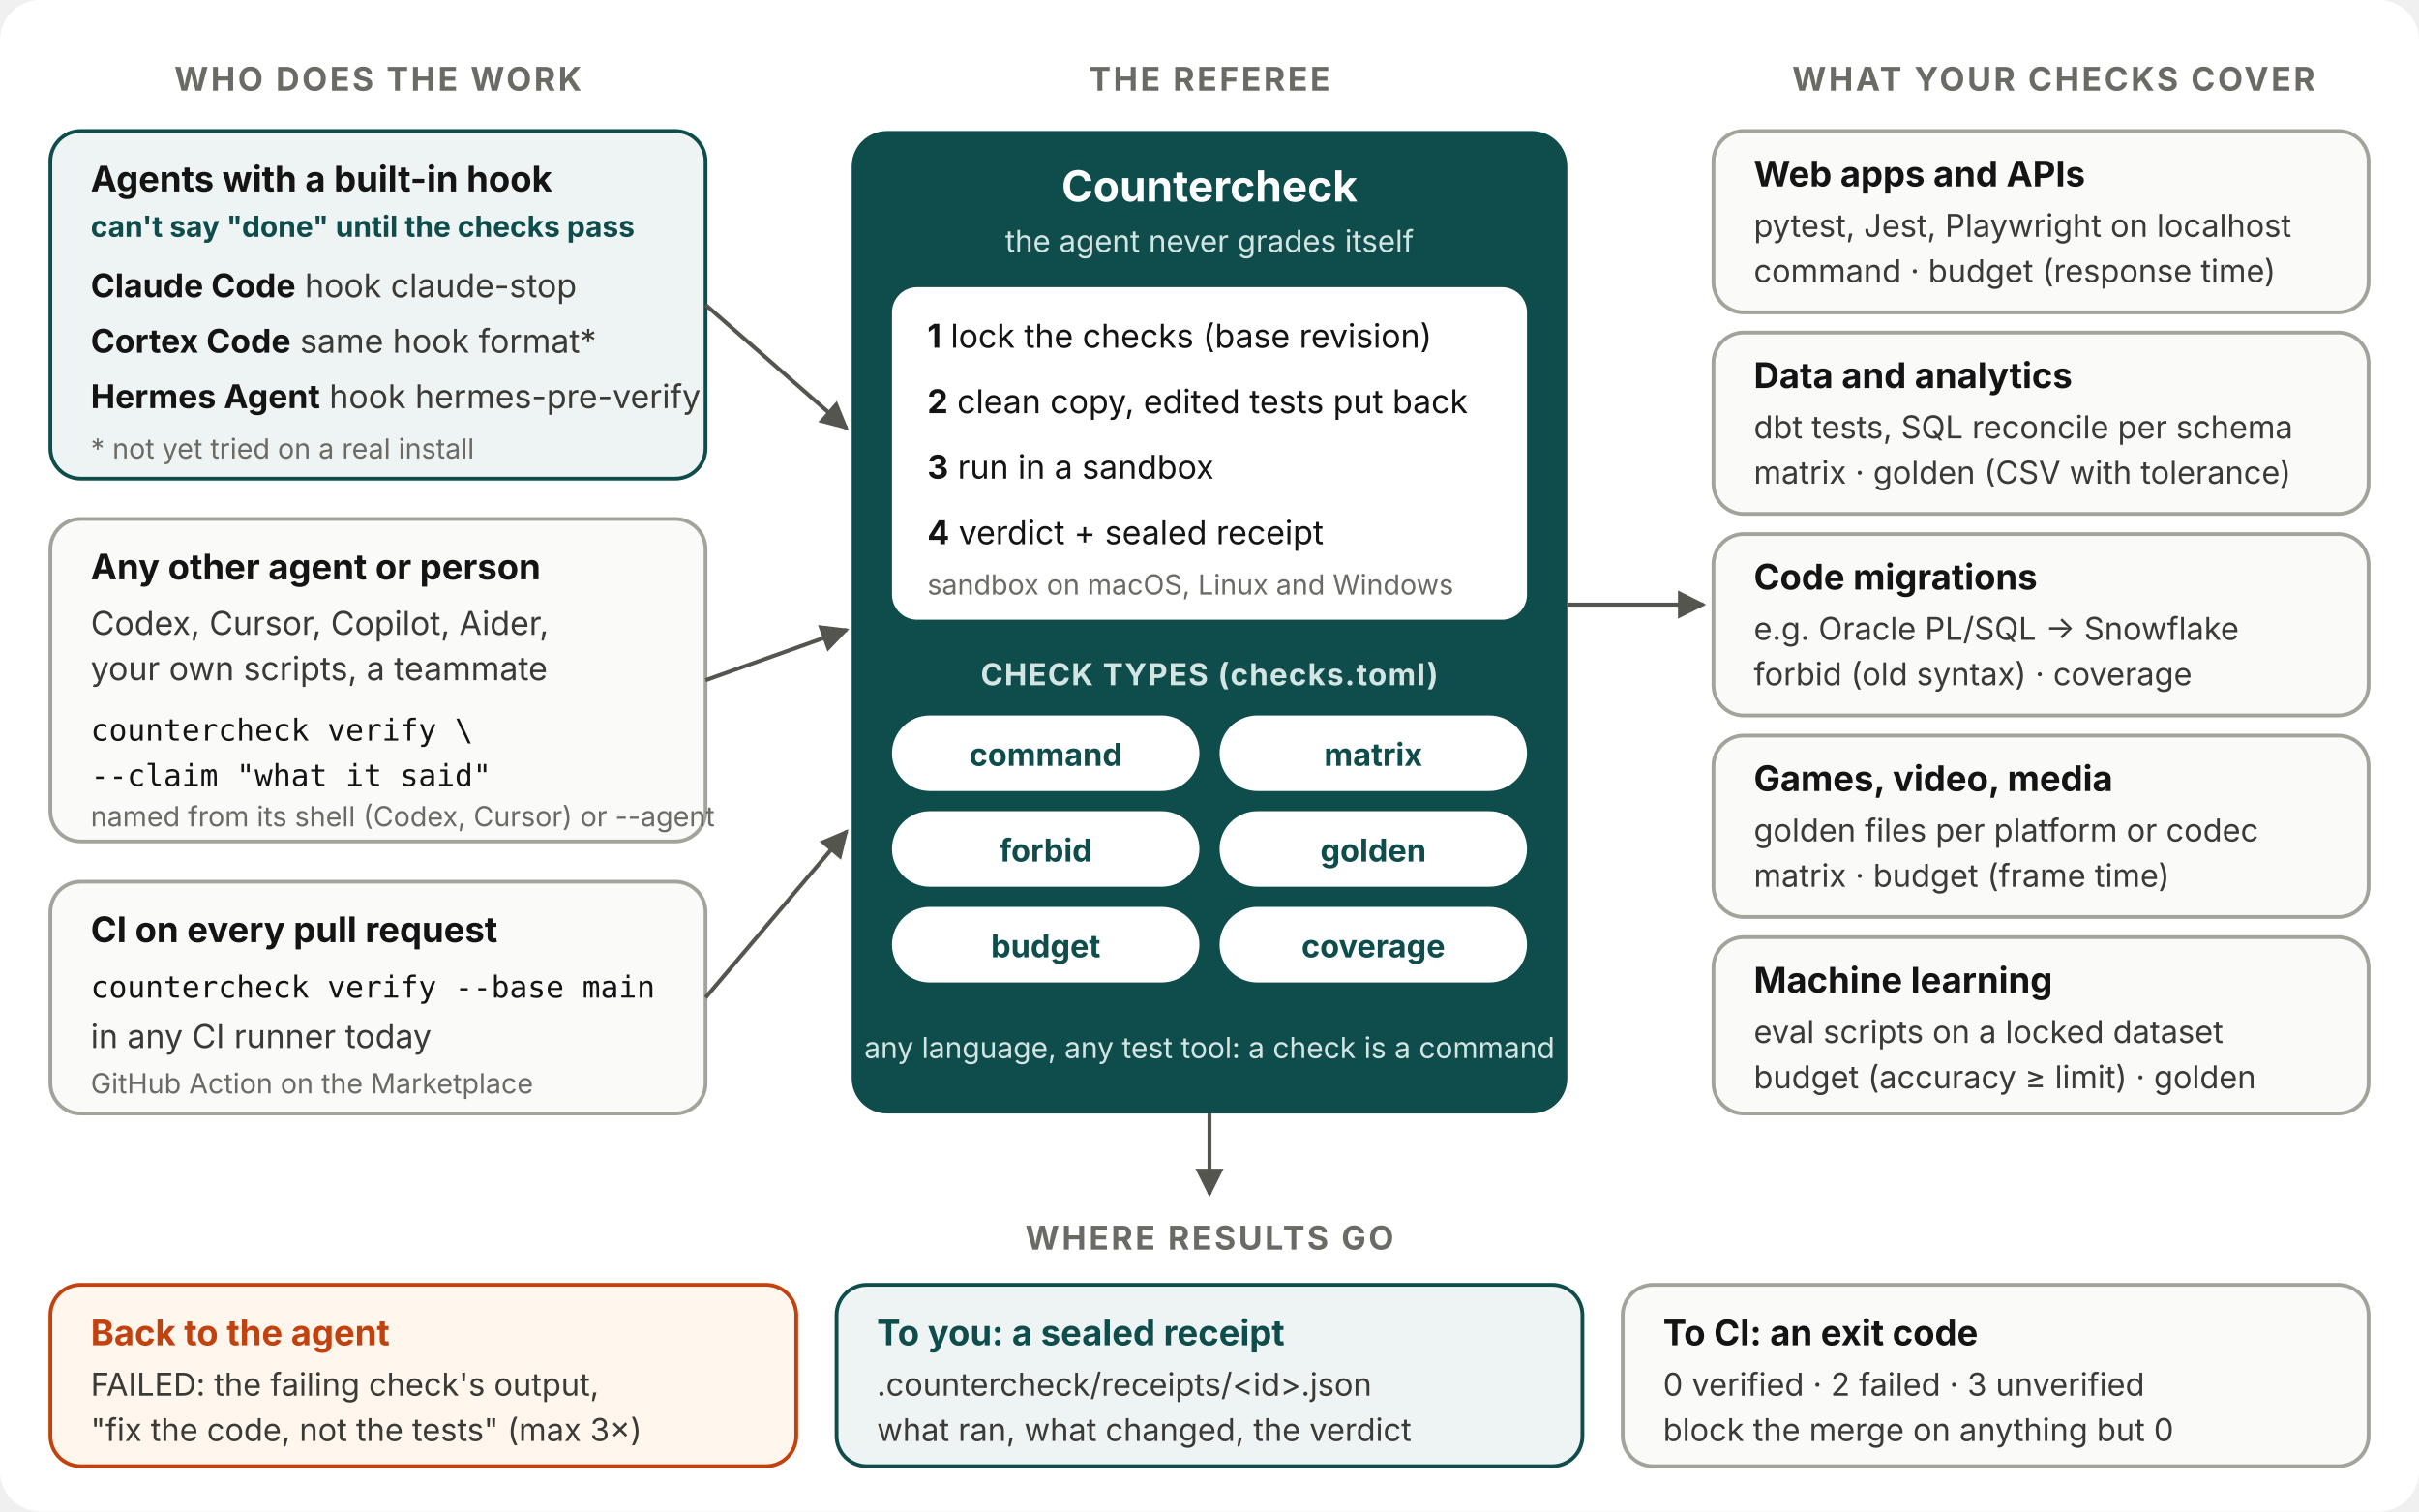
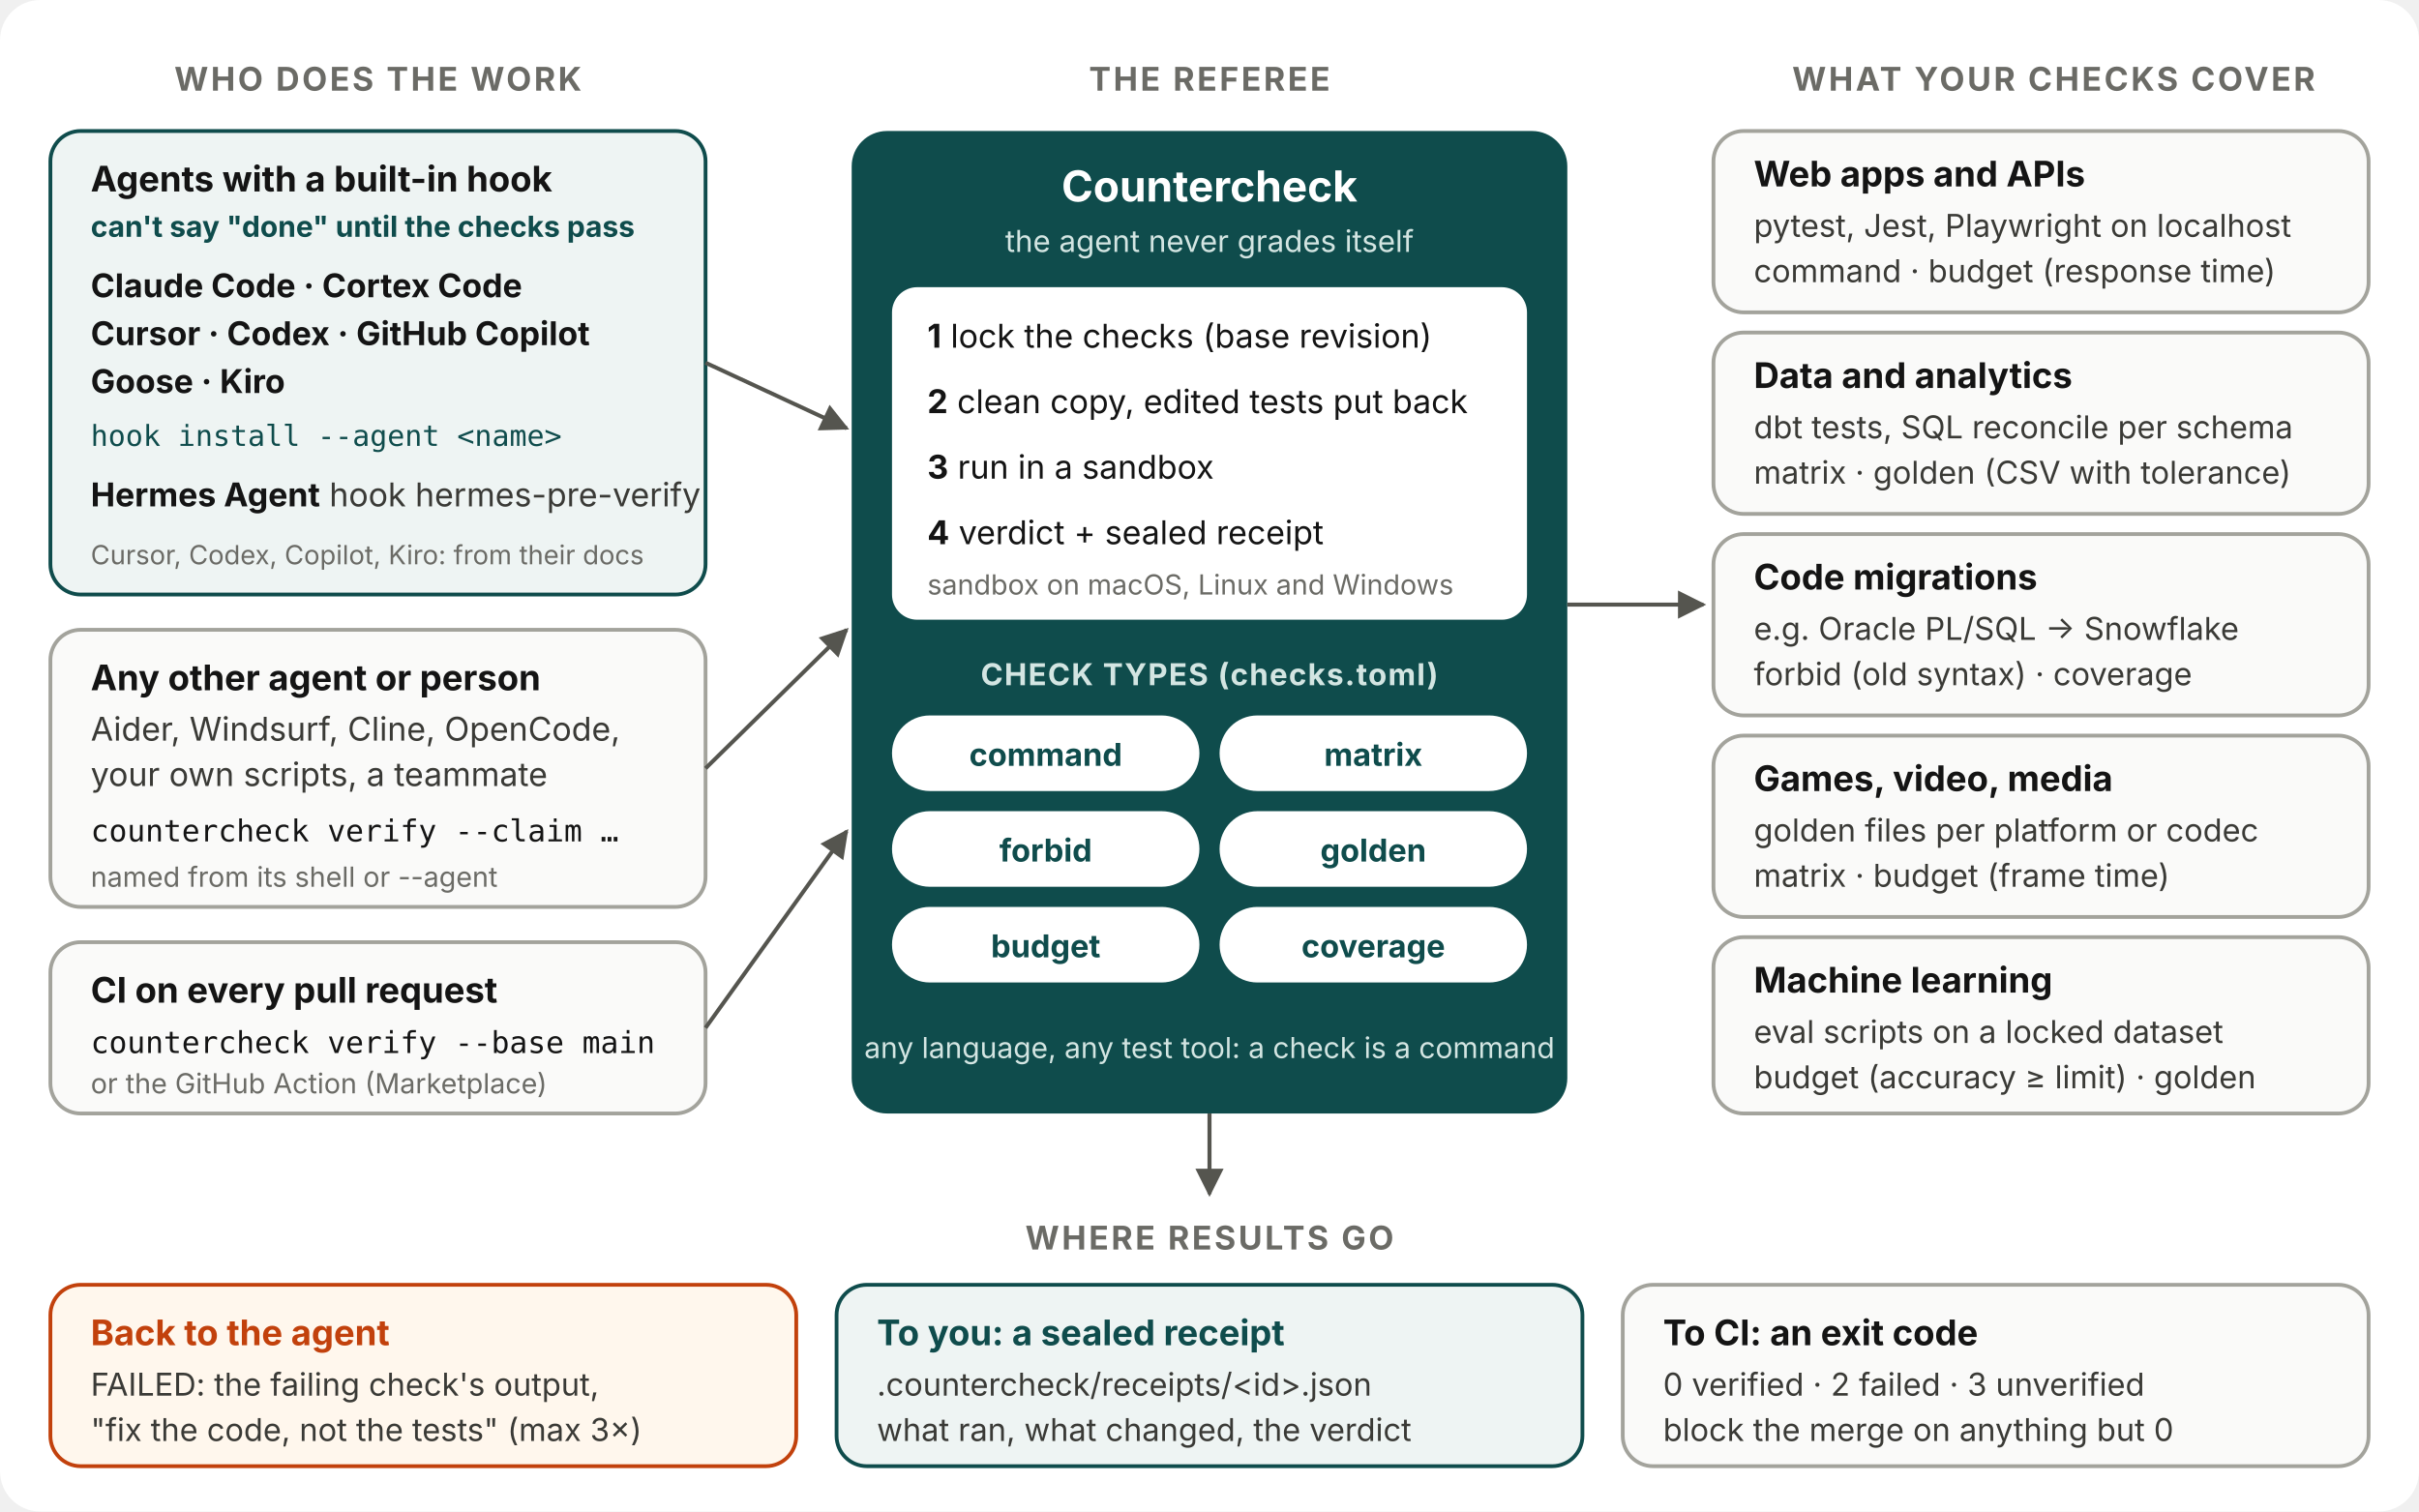
<svg xmlns="http://www.w3.org/2000/svg" width="960" height="600" viewBox="0 0 960 600" font-family="Inter, -apple-system, BlinkMacSystemFont, 'Segoe UI', Helvetica, Arial, sans-serif">
  <defs>
    <marker id="a" viewBox="0 0 10 10" refX="9" refY="5" markerWidth="7" markerHeight="7" orient="auto-start-reverse">
      <path d="M0,0 L10,5 L0,10 z" fill="#55554F" />
    </marker>
  </defs>
  <rect width="960" height="600" rx="16" fill="#FFFFFF" />
  <text x="150" y="36" text-anchor="middle" font-size="13" font-weight="700" fill="#6B6B66" letter-spacing="1">WHO DOES THE WORK</text>
  <text x="480" y="36" text-anchor="middle" font-size="13" font-weight="700" fill="#6B6B66" letter-spacing="1">THE REFEREE</text>
  <text x="815" y="36" text-anchor="middle" font-size="13" font-weight="700" fill="#6B6B66" letter-spacing="1">WHAT YOUR CHECKS COVER</text>
-   <rect x="20" y="52" width="260" height="138" rx="12" fill="#EEF4F3" stroke="#0F4C4C" stroke-width="1.5" />
+   <rect x="20" y="52" width="260" height="184" rx="12" fill="#EEF4F3" stroke="#0F4C4C" stroke-width="1.5" />
  <text x="36" y="76" font-size="14" font-weight="700" fill="#141414">Agents with a built-in hook</text>
  <text x="36" y="94" font-size="11.5" fill="#0F4C4C" font-weight="700">can't say "done" until the checks pass</text>
  <g font-size="13" fill="#3A3A36">
    <text x="36" y="118">
-       <tspan font-weight="700" fill="#141414">Claude Code</tspan>  hook claude-stop</text>
-     <text x="36" y="140">
-       <tspan font-weight="700" fill="#141414">Cortex Code</tspan>  same hook format*</text>
-     <text x="36" y="162">
-       <tspan font-weight="700" fill="#141414">Hermes Agent</tspan>  hook hermes-pre-verify</text>
+       <tspan font-weight="700" fill="#141414">Claude Code · Cortex Code</tspan>
+     </text>
+     <text x="36" y="137">
+       <tspan font-weight="700" fill="#141414">Cursor · Codex · GitHub Copilot</tspan>
+     </text>
+     <text x="36" y="156">
+       <tspan font-weight="700" fill="#141414">Goose · Kiro</tspan>
+     </text>
  </g>
-   <text x="36" y="182" font-size="11" fill="#6B6B66">* not yet tried on a real install</text>
-   <rect x="20" y="206" width="260" height="128" rx="12" fill="#FAFAF9" stroke="#A3A39C" stroke-width="1.5" />
-   <text x="36" y="230" font-size="14" font-weight="700" fill="#141414">Any other agent or person</text>
-   <text x="36" y="252" font-size="13" fill="#3A3A36">Codex, Cursor, Copilot, Aider,</text>
-   <text x="36" y="270" font-size="13" fill="#3A3A36">your own scripts, a teammate</text>
-   <text x="36" y="294" font-size="12" font-family="'JetBrains Mono', ui-monospace, SFMono-Regular, Menlo, monospace" fill="#141414">countercheck verify \</text>
-   <text x="36" y="312" font-size="12" font-family="'JetBrains Mono', ui-monospace, SFMono-Regular, Menlo, monospace" fill="#141414">  --claim "what it said"</text>
-   <text x="36" y="328" font-size="11" fill="#6B6B66">named from its shell (Codex, Cursor) or --agent</text>
-   <rect x="20" y="350" width="260" height="92" rx="12" fill="#FAFAF9" stroke="#A3A39C" stroke-width="1.5" />
-   <text x="36" y="374" font-size="14" font-weight="700" fill="#141414">CI on every pull request</text>
-   <text x="36" y="396" font-size="12" font-family="'JetBrains Mono', ui-monospace, SFMono-Regular, Menlo, monospace" fill="#141414">countercheck verify --base main</text>
-   <text x="36" y="416" font-size="13" fill="#3A3A36">in any CI runner today</text>
-   <text x="36" y="434" font-size="11" fill="#6B6B66">GitHub Action on the Marketplace</text>
-   <line x1="280" y1="121" x2="336" y2="170" stroke="#55554F" stroke-width="1.6" marker-end="url(#a)" />
-   <line x1="280" y1="270" x2="336" y2="250" stroke="#55554F" stroke-width="1.6" marker-end="url(#a)" />
-   <line x1="280" y1="396" x2="336" y2="330" stroke="#55554F" stroke-width="1.6" marker-end="url(#a)" />
+   <text x="36" y="177" font-size="11.5" font-family="'JetBrains Mono', ui-monospace, SFMono-Regular, Menlo, monospace" fill="#0F4C4C">hook install --agent &lt;name&gt;</text>
+   <text x="36" y="201" font-size="13" fill="#3A3A36">
+     <tspan font-weight="700" fill="#141414">Hermes Agent</tspan>  hook hermes-pre-verify</text>
+   <text x="36" y="224" font-size="10.5" fill="#6B6B66">Cursor, Codex, Copilot, Kiro: from their docs</text>
+   <rect x="20" y="250" width="260" height="110" rx="12" fill="#FAFAF9" stroke="#A3A39C" stroke-width="1.5" />
+   <text x="36" y="274" font-size="14" font-weight="700" fill="#141414">Any other agent or person</text>
+   <text x="36" y="294" font-size="13" fill="#3A3A36">Aider, Windsurf, Cline, OpenCode,</text>
+   <text x="36" y="312" font-size="13" fill="#3A3A36">your own scripts, a teammate</text>
+   <text x="36" y="334" font-size="12" font-family="'JetBrains Mono', ui-monospace, SFMono-Regular, Menlo, monospace" fill="#141414">countercheck verify --claim …</text>
+   <text x="36" y="352" font-size="11" fill="#6B6B66">named from its shell or --agent</text>
+   <rect x="20" y="374" width="260" height="68" rx="12" fill="#FAFAF9" stroke="#A3A39C" stroke-width="1.5" />
+   <text x="36" y="398" font-size="14" font-weight="700" fill="#141414">CI on every pull request</text>
+   <text x="36" y="418" font-size="12" font-family="'JetBrains Mono', ui-monospace, SFMono-Regular, Menlo, monospace" fill="#141414">countercheck verify --base main</text>
+   <text x="36" y="434" font-size="11" fill="#6B6B66">or the GitHub Action (Marketplace)</text>
+   <line x1="280" y1="144" x2="336" y2="170" stroke="#55554F" stroke-width="1.6" marker-end="url(#a)" />
+   <line x1="280" y1="305" x2="336" y2="250" stroke="#55554F" stroke-width="1.6" marker-end="url(#a)" />
+   <line x1="280" y1="408" x2="336" y2="330" stroke="#55554F" stroke-width="1.6" marker-end="url(#a)" />
  <rect x="338" y="52" width="284" height="390" rx="14" fill="#0F4C4C" />
  <text x="480" y="80" text-anchor="middle" font-size="17" font-weight="700" fill="#FFFFFF">Countercheck</text>
  <text x="480" y="100" text-anchor="middle" font-size="12" fill="#D3E5E2">the agent never grades itself</text>
  <g font-size="13" fill="#141414">
    <rect x="354" y="114" width="252" height="132" rx="10" fill="#FFFFFF" />
    <text x="368" y="138">
      <tspan font-weight="700">1</tspan>  lock the checks (base revision)</text>
    <text x="368" y="164">
      <tspan font-weight="700">2</tspan>  clean copy, edited tests put back</text>
    <text x="368" y="190">
      <tspan font-weight="700">3</tspan>  run in a sandbox</text>
    <text x="368" y="216">
      <tspan font-weight="700">4</tspan>  verdict + sealed receipt</text>
    <text x="368" y="236" font-size="11" fill="#6B6B66">sandbox on macOS, Linux and Windows</text>
  </g>
  <text x="480" y="272" text-anchor="middle" font-size="12" font-weight="700" fill="#D3E5E2" letter-spacing="0.5">CHECK TYPES (checks.toml)</text>
  <g font-size="12.5" font-weight="700" text-anchor="middle">
    <rect x="354" y="284" width="122" height="30" rx="15" fill="#FFFFFF" />
    <text x="415" y="304" fill="#0F4C4C">command</text>
    <rect x="484" y="284" width="122" height="30" rx="15" fill="#FFFFFF" />
    <text x="545" y="304" fill="#0F4C4C">matrix</text>
    <rect x="354" y="322" width="122" height="30" rx="15" fill="#FFFFFF" />
    <text x="415" y="342" fill="#0F4C4C">forbid</text>
    <rect x="484" y="322" width="122" height="30" rx="15" fill="#FFFFFF" />
    <text x="545" y="342" fill="#0F4C4C">golden</text>
    <rect x="354" y="360" width="122" height="30" rx="15" fill="#FFFFFF" />
    <text x="415" y="380" fill="#0F4C4C">budget</text>
    <rect x="484" y="360" width="122" height="30" rx="15" fill="#FFFFFF" />
    <text x="545" y="380" fill="#0F4C4C">coverage</text>
  </g>
  <text x="480" y="420" text-anchor="middle" font-size="11.5" fill="#D3E5E2">any language, any test tool: a check is a command</text>
  <line x1="622" y1="240" x2="676" y2="240" stroke="#55554F" stroke-width="1.6" marker-end="url(#a)" />
  <g font-size="12.5" fill="#3A3A36">
    <rect x="680" y="52" width="260" height="72" rx="12" fill="#FAFAF9" stroke="#A3A39C" stroke-width="1.5" />
    <text x="696" y="74" font-size="14" font-weight="700" fill="#141414">Web apps and APIs</text>
    <text x="696" y="94">pytest, Jest, Playwright on localhost</text>
    <text x="696" y="112">command · budget (response time)</text>
    <rect x="680" y="132" width="260" height="72" rx="12" fill="#FAFAF9" stroke="#A3A39C" stroke-width="1.5" />
    <text x="696" y="154" font-size="14" font-weight="700" fill="#141414">Data and analytics</text>
    <text x="696" y="174">dbt tests, SQL reconcile per schema</text>
    <text x="696" y="192">matrix · golden (CSV with tolerance)</text>
    <rect x="680" y="212" width="260" height="72" rx="12" fill="#FAFAF9" stroke="#A3A39C" stroke-width="1.5" />
    <text x="696" y="234" font-size="14" font-weight="700" fill="#141414">Code migrations</text>
    <text x="696" y="254">e.g. Oracle PL/SQL → Snowflake</text>
    <text x="696" y="272">forbid (old syntax) · coverage</text>
    <rect x="680" y="292" width="260" height="72" rx="12" fill="#FAFAF9" stroke="#A3A39C" stroke-width="1.5" />
    <text x="696" y="314" font-size="14" font-weight="700" fill="#141414">Games, video, media</text>
    <text x="696" y="334">golden files per platform or codec</text>
    <text x="696" y="352">matrix · budget (frame time)</text>
    <rect x="680" y="372" width="260" height="70" rx="12" fill="#FAFAF9" stroke="#A3A39C" stroke-width="1.5" />
    <text x="696" y="394" font-size="14" font-weight="700" fill="#141414">Machine learning</text>
    <text x="696" y="414">eval scripts on a locked dataset</text>
    <text x="696" y="432">budget (accuracy ≥ limit) · golden</text>
  </g>
  <line x1="480" y1="442" x2="480" y2="474" stroke="#55554F" stroke-width="1.6" marker-end="url(#a)" />
  <text x="480" y="496" text-anchor="middle" font-size="13" font-weight="700" fill="#6B6B66" letter-spacing="1">WHERE RESULTS GO</text>
  <g font-size="12.5" fill="#3A3A36">
    <rect x="20" y="510" width="296" height="72" rx="12" fill="#FFF7ED" stroke="#C2410C" stroke-width="1.5" />
    <text x="36" y="534" font-size="14" font-weight="700" fill="#C2410C">Back to the agent</text>
    <text x="36" y="554">FAILED: the failing check's output,</text>
    <text x="36" y="572">"fix the code, not the tests" (max 3×)</text>
    <rect x="332" y="510" width="296" height="72" rx="12" fill="#EEF4F3" stroke="#0F4C4C" stroke-width="1.5" />
    <text x="348" y="534" font-size="14" font-weight="700" fill="#0F4C4C">To you: a sealed receipt</text>
    <text x="348" y="554">.countercheck/receipts/&lt;id&gt;.json</text>
    <text x="348" y="572">what ran, what changed, the verdict</text>
    <rect x="644" y="510" width="296" height="72" rx="12" fill="#FAFAF9" stroke="#A3A39C" stroke-width="1.5" />
    <text x="660" y="534" font-size="14" font-weight="700" fill="#141414">To CI: an exit code</text>
    <text x="660" y="554">0 verified · 2 failed · 3 unverified</text>
    <text x="660" y="572">block the merge on anything but 0</text>
  </g>
</svg>
